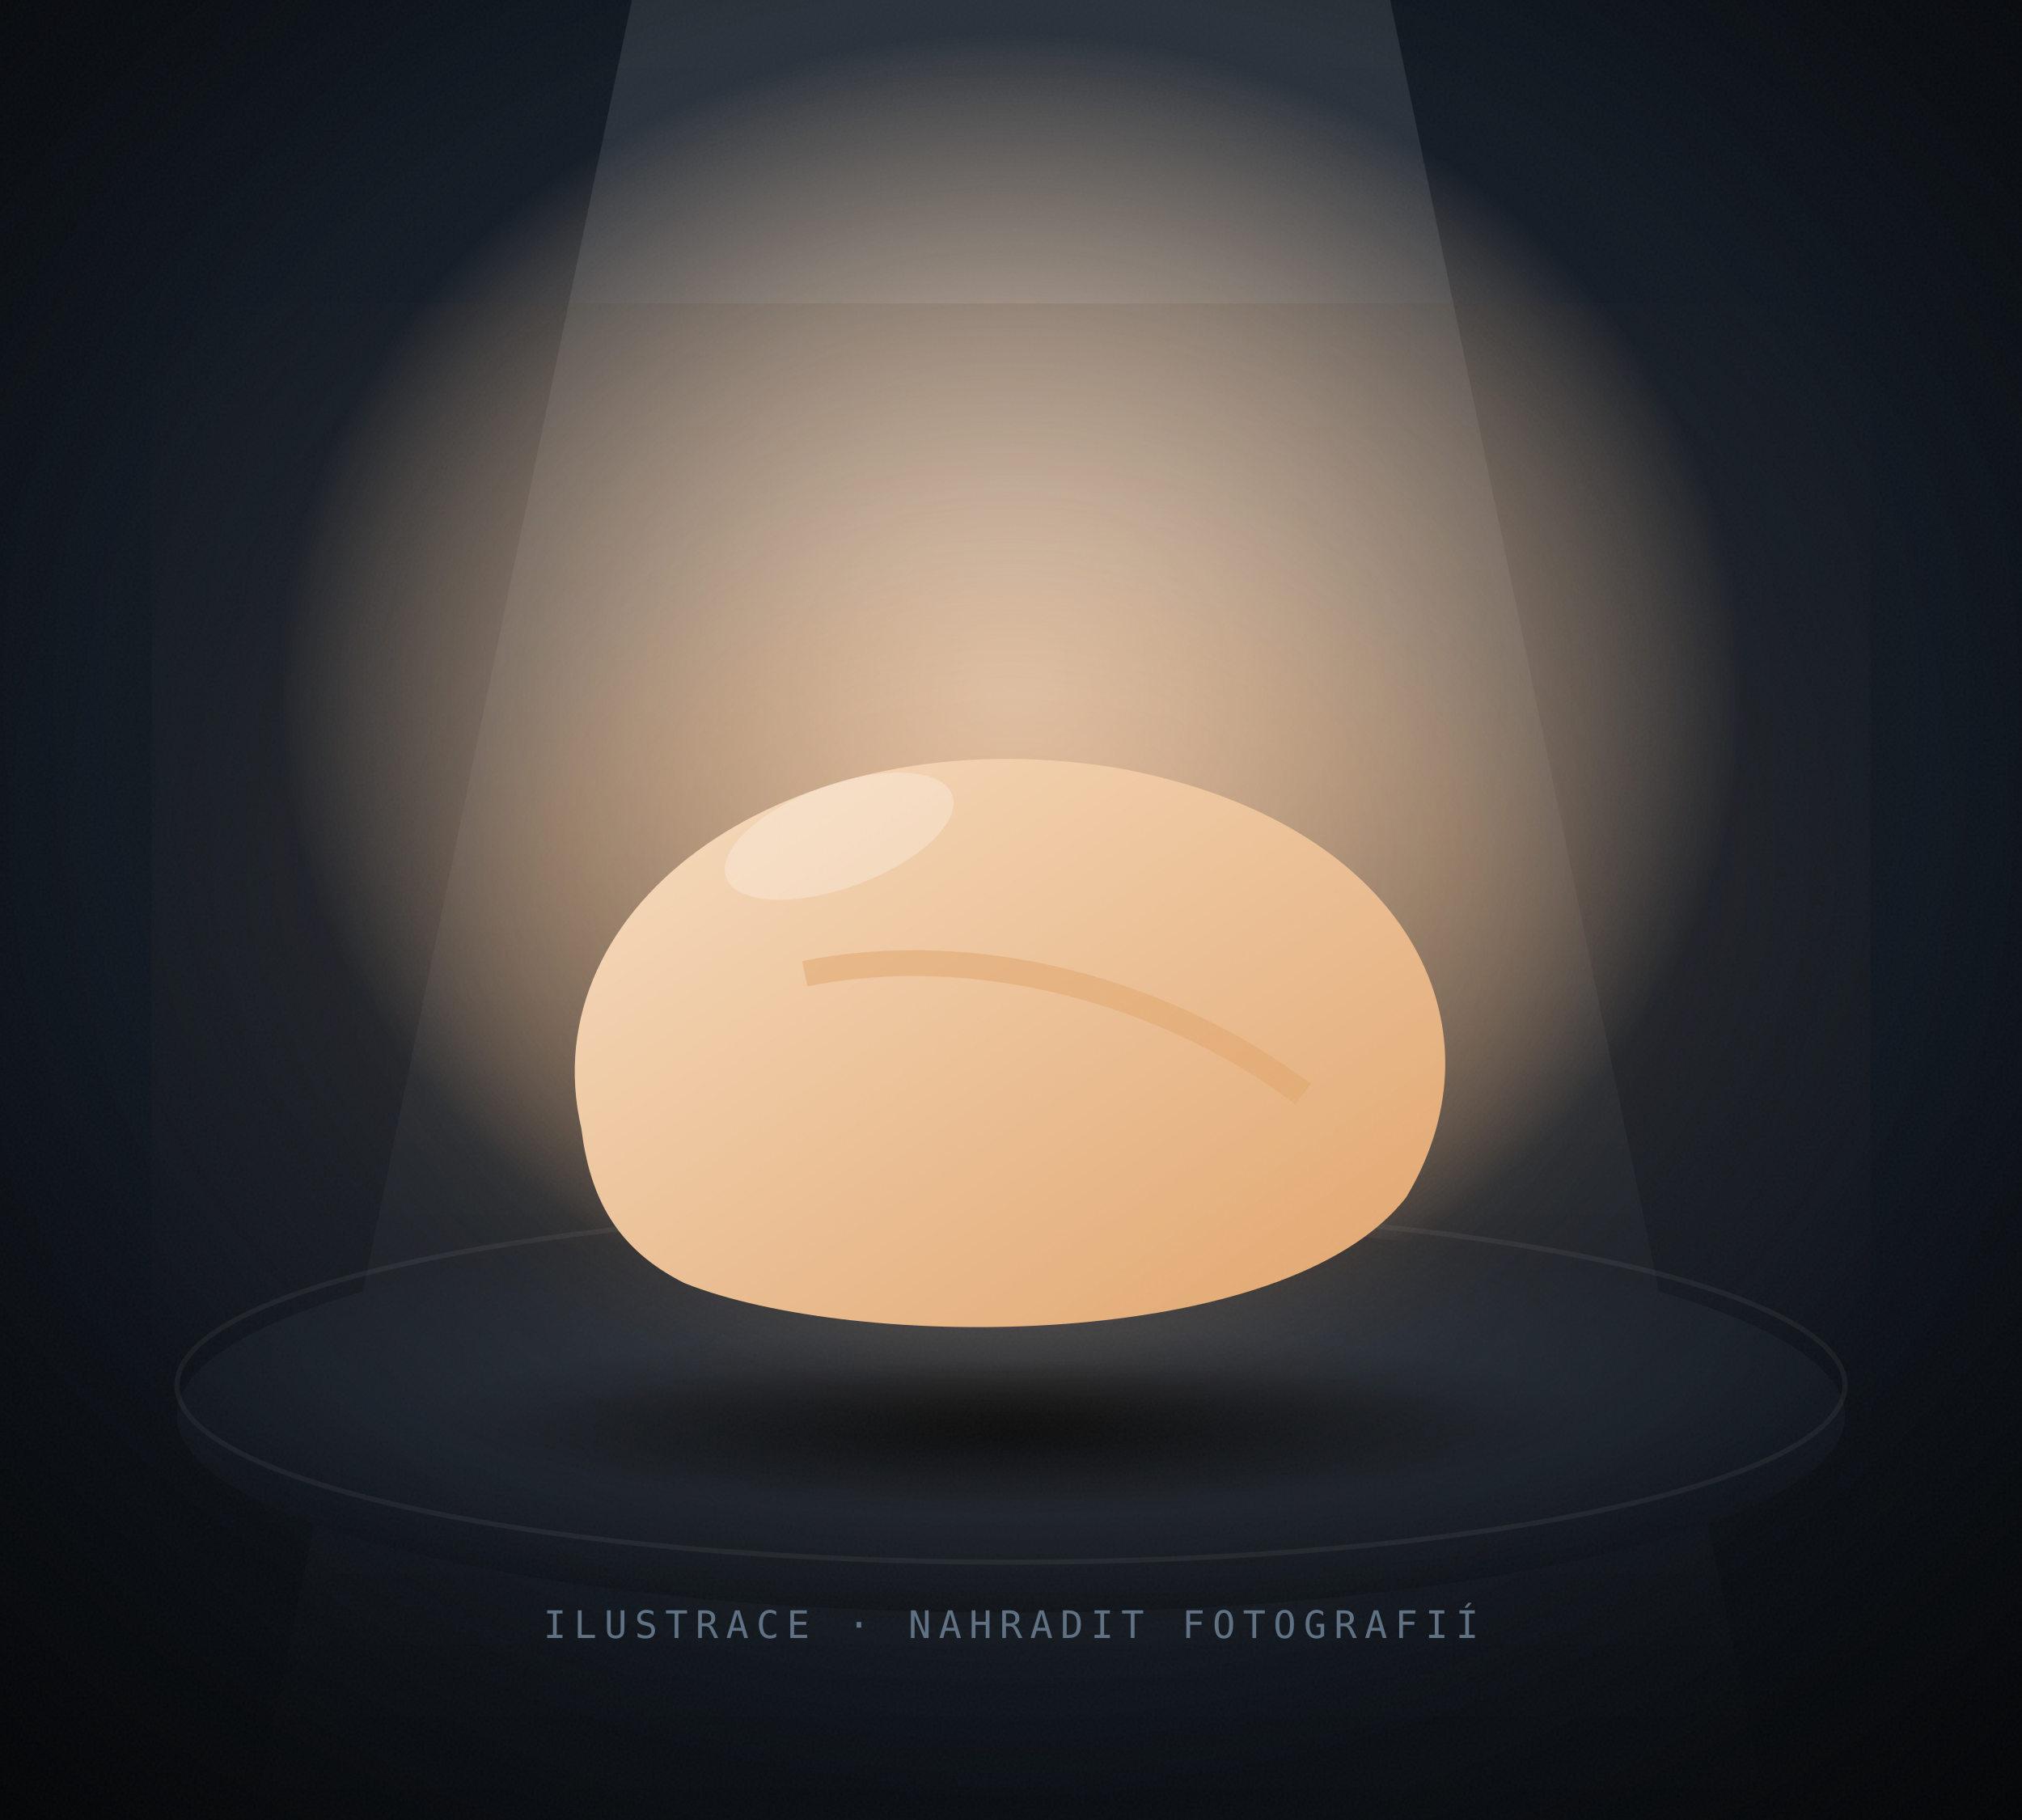
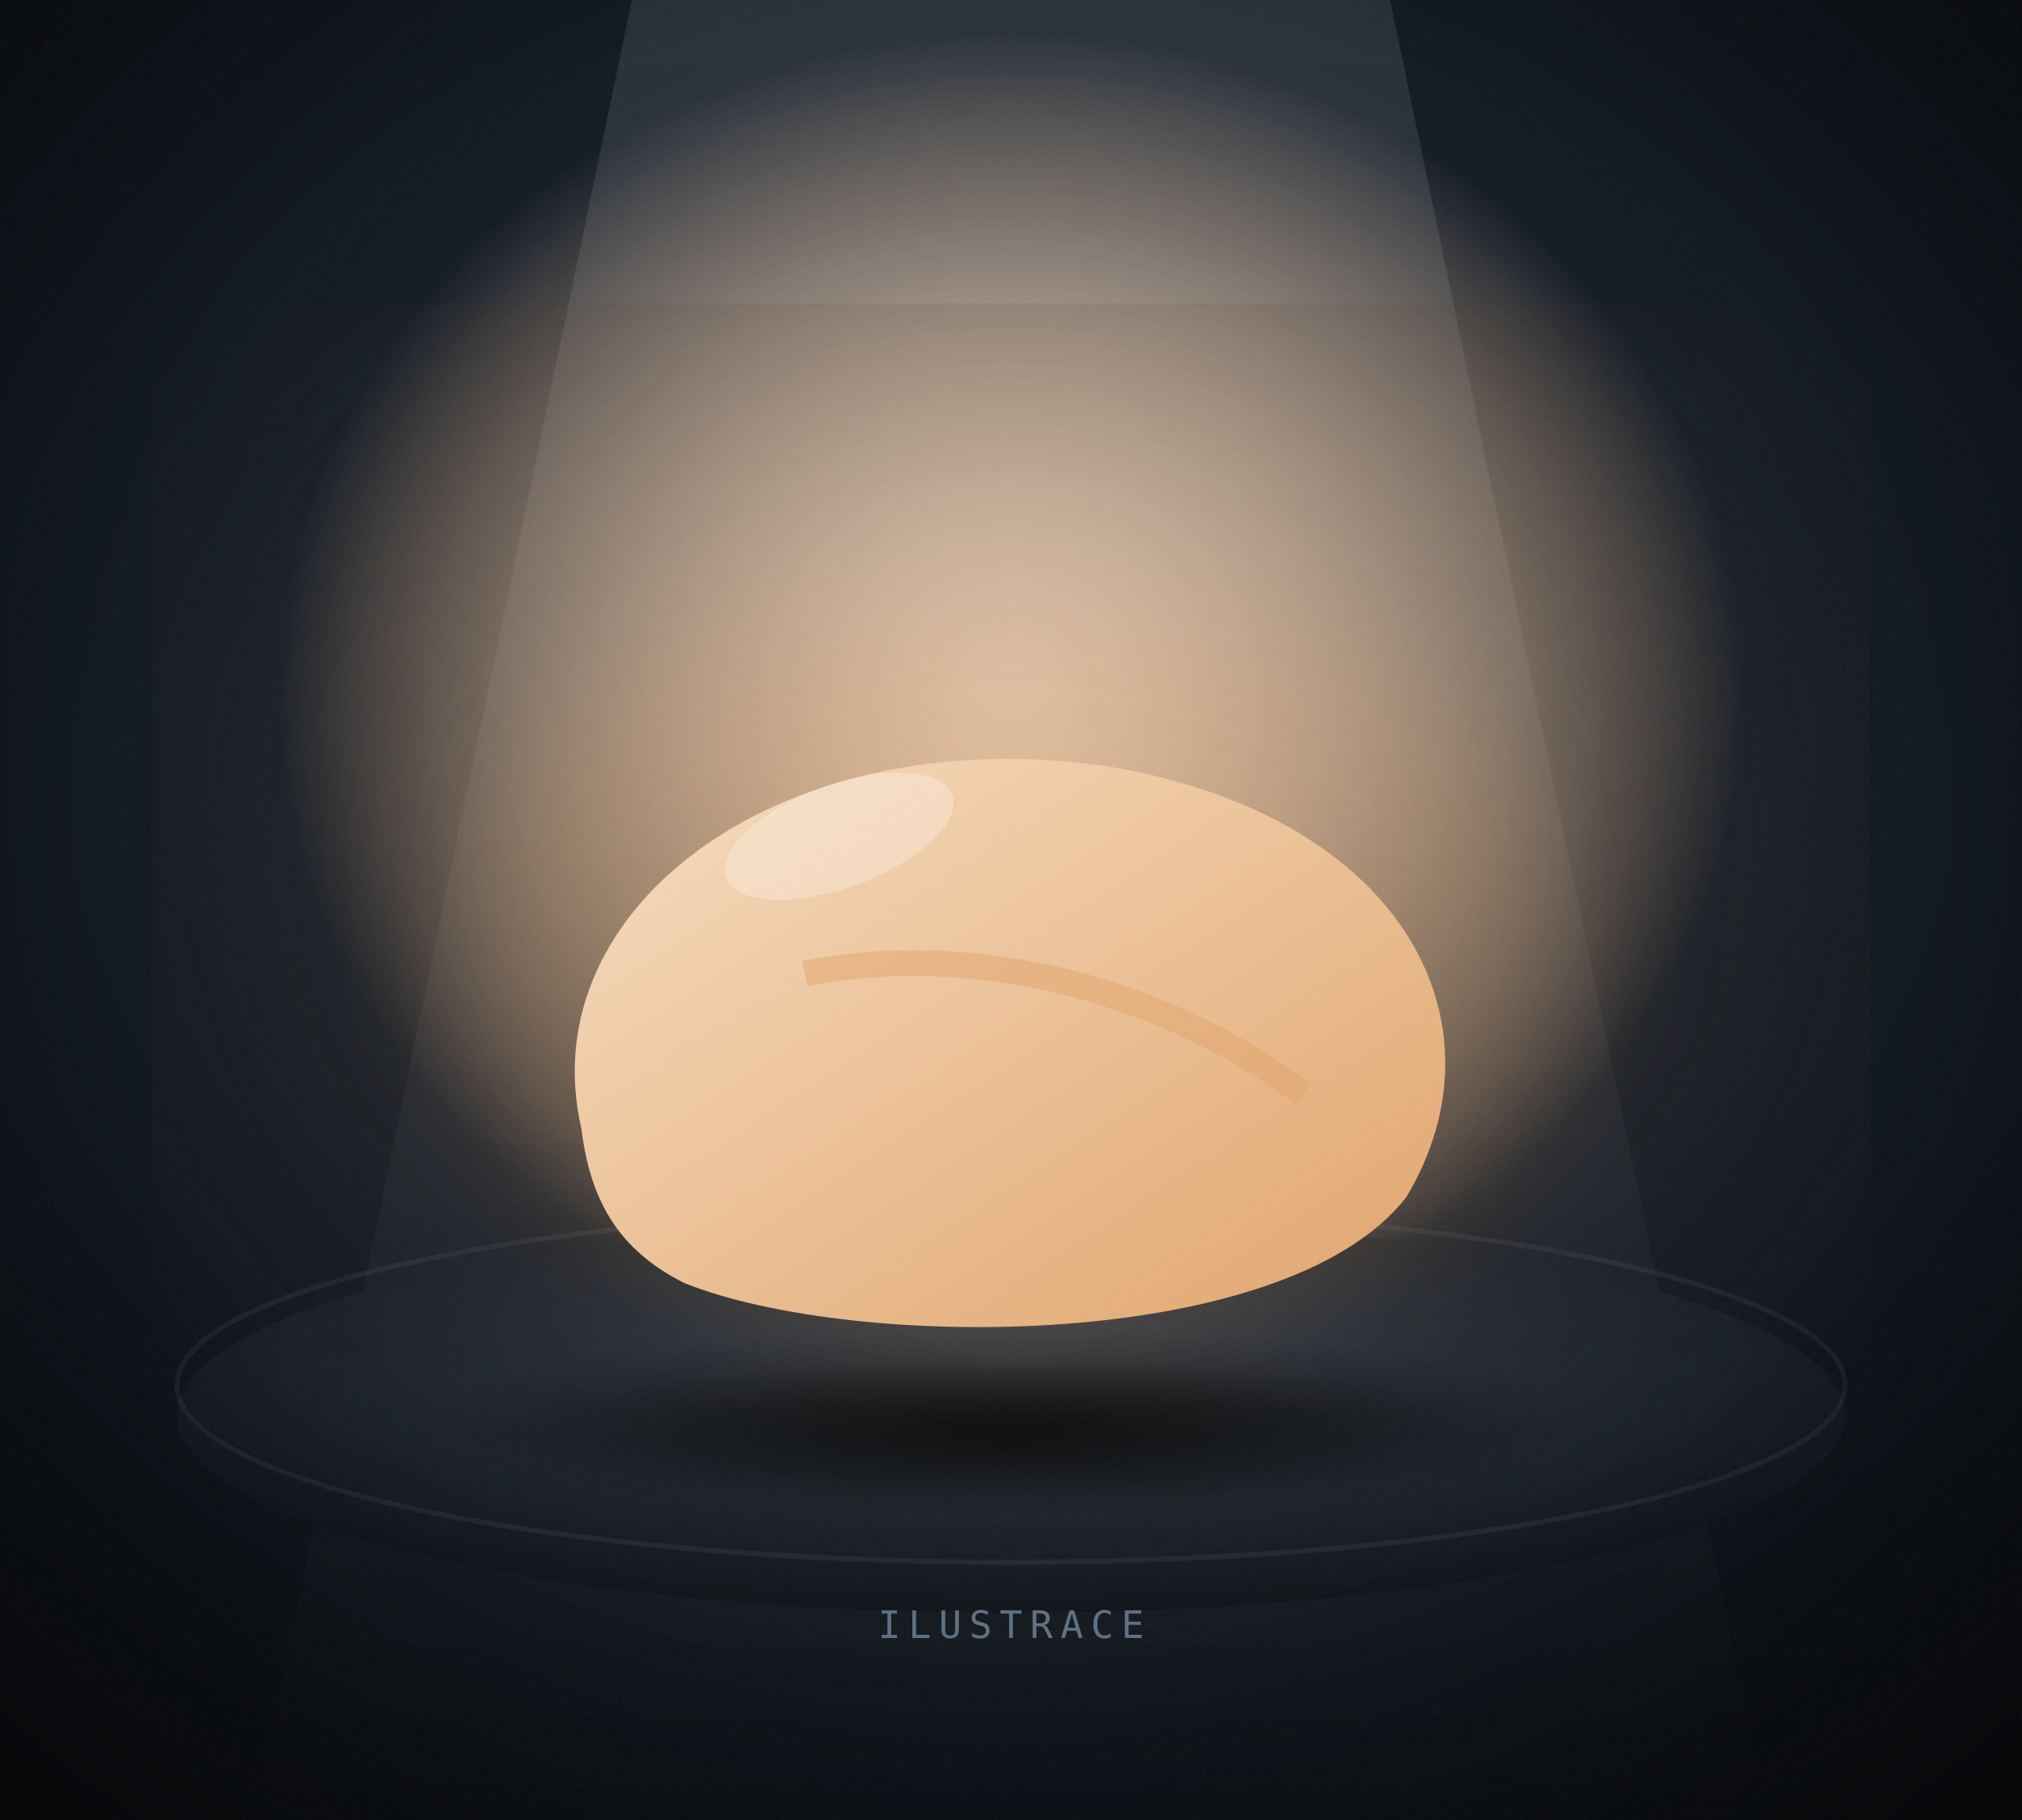
<svg xmlns="http://www.w3.org/2000/svg" viewBox="0 0 800 720" width="800" height="720">
  <defs>
    <radialGradient id="bg-cat-drubez" cx="50%" cy="38%" r="80%">
      <stop offset="0%" stop-color="#e0a36a" stop-opacity="0.28" />
      <stop offset="45%" stop-color="#121a24" />
      <stop offset="100%" stop-color="#06080b" />
    </radialGradient>
    <linearGradient id="beam-cat-drubez" x1="0" y1="0" x2="0" y2="1">
      <stop offset="0%" stop-color="#ffffff" stop-opacity="0.10" />
      <stop offset="100%" stop-color="#ffffff" stop-opacity="0" />
    </linearGradient>
    <radialGradient id="slab-cat-drubez" cx="50%" cy="35%" r="65%">
      <stop offset="0%" stop-color="#2a3644" />
      <stop offset="70%" stop-color="#151c25" />
      <stop offset="100%" stop-color="#0c1117" />
    </radialGradient>
    <radialGradient id="shadow-cat-drubez" cx="50%" cy="50%" r="50%">
      <stop offset="0%" stop-color="#000" stop-opacity="0.65" />
      <stop offset="100%" stop-color="#000" stop-opacity="0" />
    </radialGradient>
    <radialGradient id="vig-cat-drubez" cx="50%" cy="45%" r="75%">
      <stop offset="60%" stop-color="#000" stop-opacity="0" />
      <stop offset="100%" stop-color="#000" stop-opacity="0.55" />
    </radialGradient>
    <filter id="grain-cat-drubez">
      <feTurbulence type="fractalNoise" baseFrequency="0.9" numOctaves="2" stitchTiles="stitch" />
      <feColorMatrix values="0 0 0 0 1  0 0 0 0 1  0 0 0 0 1  0 0 0 0.05 0" />
    </filter>
    <filter id="soft-cat-drubez" x="-20%" y="-20%" width="140%" height="140%">
      <feGaussianBlur stdDeviation="22" />
    </filter>
  </defs>
  <rect width="800" height="720" fill="url(#bg-cat-drubez)" />
  <path d="M250,0 L550,0 L700,720 L100,720 Z" fill="url(#beam-cat-drubez)" />
  <ellipse cx="400" cy="560" rx="330" ry="78" fill="url(#slab-cat-drubez)" />
  <ellipse cx="400" cy="548" rx="330" ry="70" fill="none" stroke="#ffffff" stroke-opacity="0.06" stroke-width="2" />
  <ellipse cx="400" cy="560" rx="230" ry="34" fill="url(#shadow-cat-drubez)" />
  <ellipse cx="400" cy="380" rx="220" ry="150" fill="#e0a36a" opacity="0.18" filter="url(#soft-cat-drubez)" />
  <svg x="60" y="120" width="680" height="544" viewBox="0 0 200 160" class="" aria-hidden="true">
    <defs>
      <radialGradient id="gpoultrye0a36abg" cx="50%" cy="40%" r="70%">
        <stop offset="0%" stop-color="#e0a36a" stop-opacity="0.35" />
        <stop offset="100%" stop-color="#0a0d12" stop-opacity="0" />
      </radialGradient>
      <linearGradient id="gpoultrye0a36a" x1="0" y1="0" x2="1" y2="1">
        <stop offset="0%" stop-color="#f6dcc0" />
        <stop offset="100%" stop-color="#e0a36a" />
      </linearGradient>
      <radialGradient id="gpoultrye0a36ash" cx="50%" cy="50%" r="50%">
        <stop offset="0%" stop-color="#000" stop-opacity="0.55" />
        <stop offset="100%" stop-color="#000" stop-opacity="0" />
      </radialGradient>
    </defs>
    <rect width="200" height="160" fill="url(#gpoultrye0a36abg)" />
    <ellipse cx="100" cy="132" rx="62" ry="9" fill="url(#gpoultrye0a36ash)" />
    <g>
      <path d="M50,96 C44,70 74,48 112,54 C146,60 158,84 146,104 C132,122 82,122 62,114 C54,110 51,104 50,96 Z" fill="url(#gpoultrye0a36a)" />
      <path d="M76,78 C96,74 118,80 134,92" stroke="#e0a36a" stroke-width="3" fill="none" opacity="0.5" />
      <ellipse cx="80" cy="62" rx="14" ry="6" fill="#fff" opacity="0.25" transform="rotate(-20 80 62)" />
    </g>
  </svg>
  <rect width="800" height="720" fill="url(#vig-cat-drubez)" />
  <rect width="800" height="720" filter="url(#grain-cat-drubez)" opacity="0.6" />
-   <text x="400" y="648" text-anchor="middle" font-family="ui-monospace, Menlo, monospace" font-size="15" letter-spacing="3" fill="#5f7183">ILUSTRACE · NAHRADIT FOTOGRAFIÍ</text>
+   <text x="400" y="648" text-anchor="middle" font-family="ui-monospace, Menlo, monospace" font-size="15" letter-spacing="3" fill="#5f7183">ILUSTRACE</text>
</svg>
